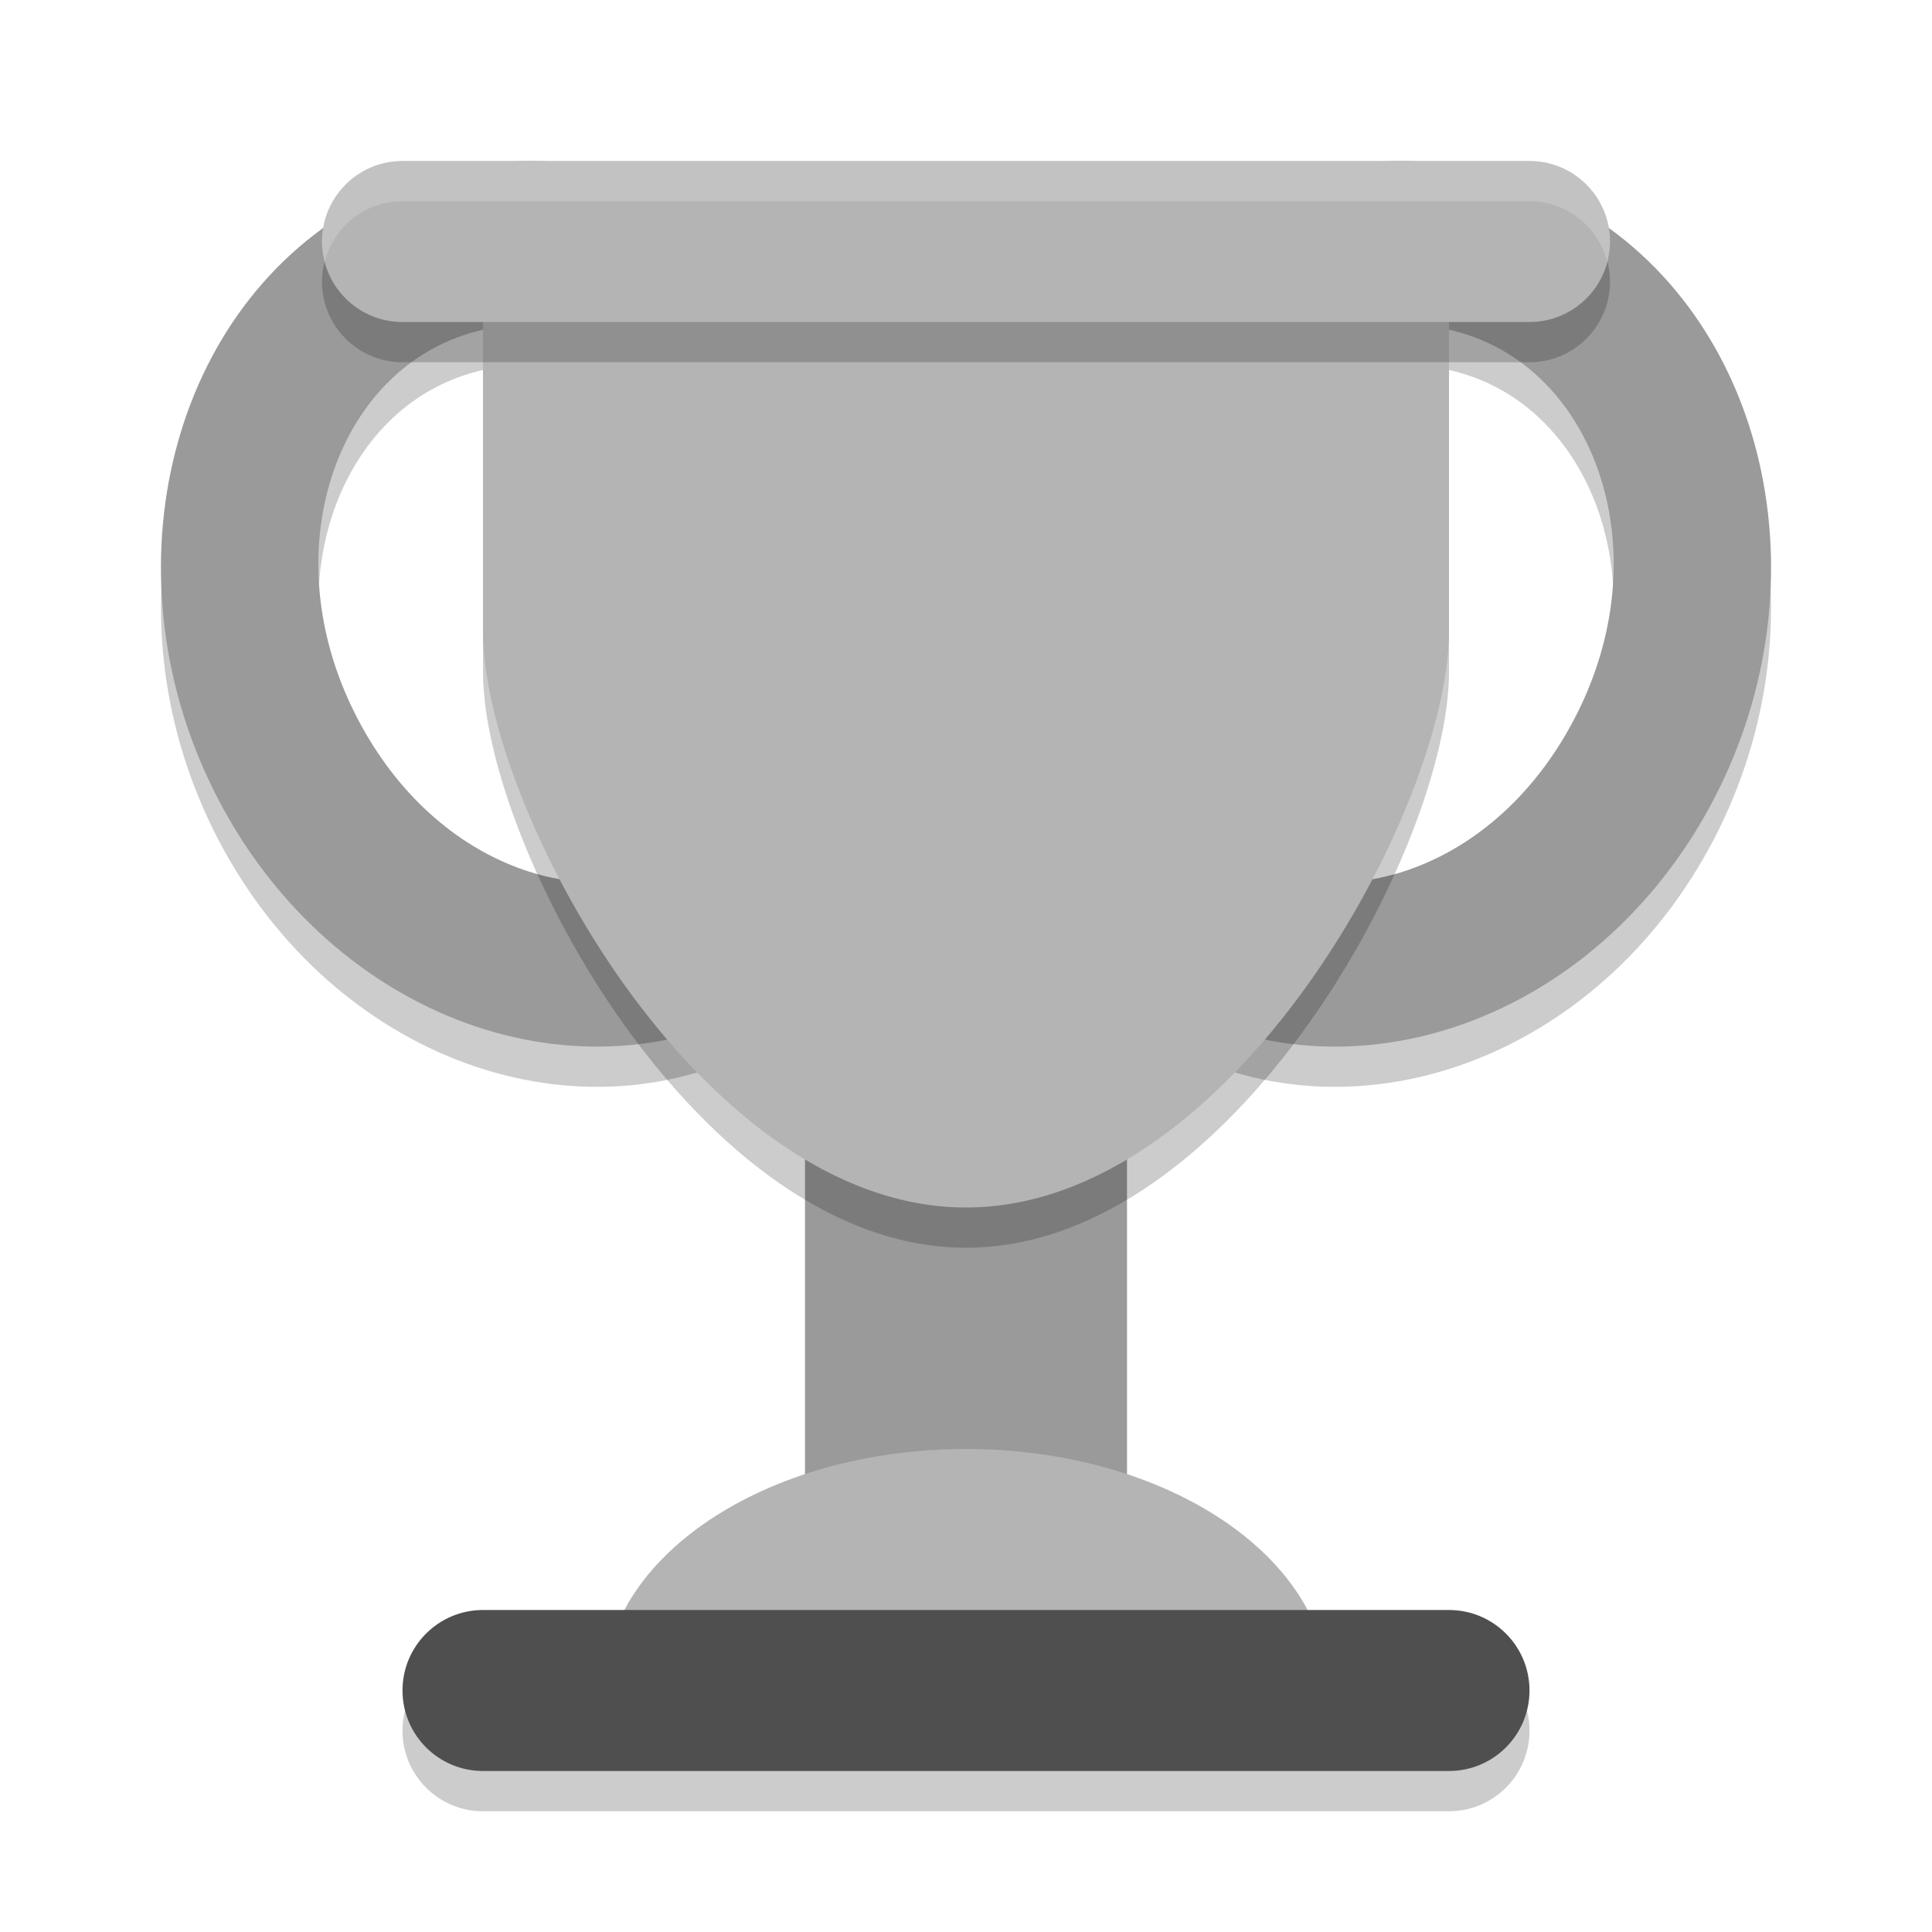
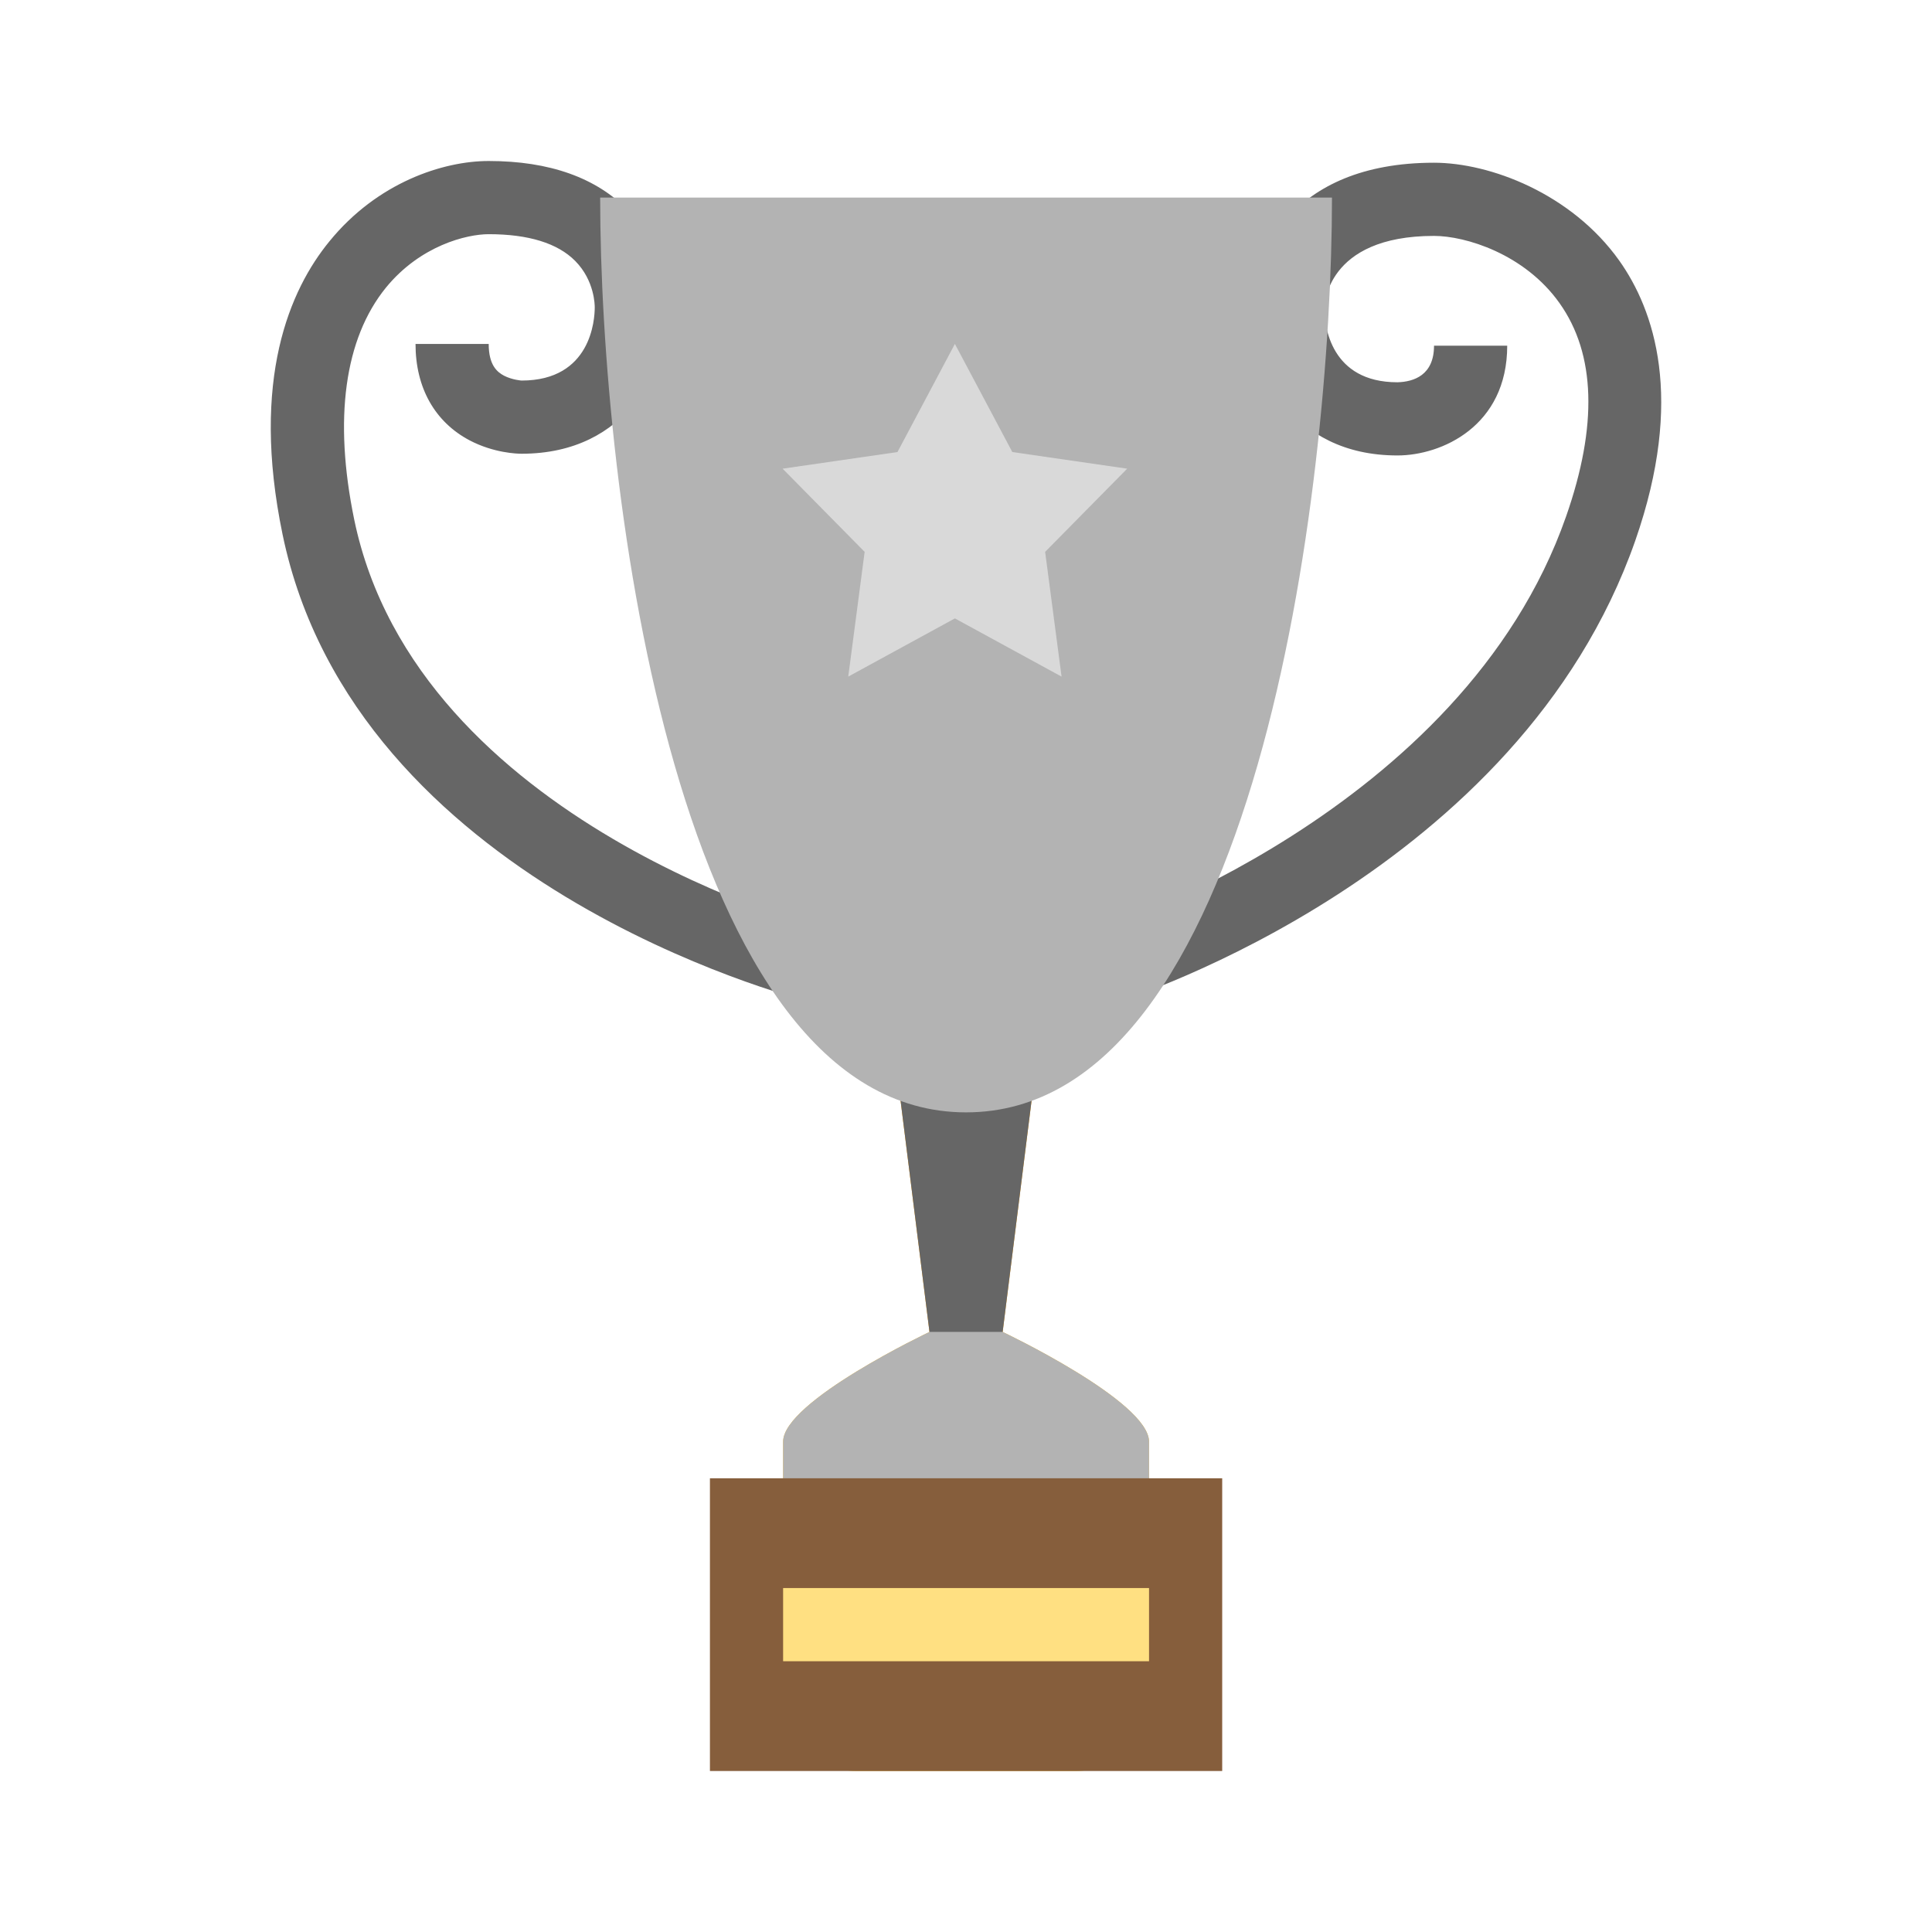
- <svg xmlns="http://www.w3.org/2000/svg" width="24" height="24" version="1">
-   <path d="M 17.329,2.501 A 4.915,5.576 20.398 0 0 12.779,5.444 4.915,5.576 20.398 0 0 14.319,12.87 4.915,5.576 20.398 0 0 21.221,10.555 4.915,5.576 20.398 0 0 19.681,3.13 4.915,5.576 20.398 0 0 17.329,2.501 Z m 0.04,2.034 c 0.479,-0.012 0.944,0.104 1.347,0.348 1.289,0.781 1.811,2.788 0.793,4.637 -1.018,1.849 -2.936,2.378 -4.225,1.598 C 13.995,10.336 13.473,8.329 14.49,6.48 15.19,5.209 16.315,4.562 17.369,4.535 Z" style="opacity:0.2" />
-   <path d="M 6.671,2.501 A 5.576,4.915 69.602 0 0 4.319,3.13 5.576,4.915 69.602 0 0 2.779,10.555 5.576,4.915 69.602 0 0 9.681,12.87 5.576,4.915 69.602 0 0 11.221,5.444 5.576,4.915 69.602 0 0 6.671,2.501 Z m -0.041,2.034 C 7.684,4.562 8.809,5.209 9.509,6.48 10.526,8.329 10.005,10.336 8.716,11.117 7.427,11.898 5.509,11.368 4.491,9.519 3.474,7.671 3.995,5.664 5.284,4.884 5.687,4.64 6.151,4.523 6.63,4.535 Z" style="opacity:0.2" />
-   <rect style="opacity:0.2" width="14" height="2" x="5" y="20.5" rx="1" ry="1" />
-   <path style="fill:#9a9a9a" d="M 17.329,2.001 A 4.915,5.576 20.398 0 0 12.779,4.944 4.915,5.576 20.398 0 0 14.319,12.37 4.915,5.576 20.398 0 0 21.221,10.056 4.915,5.576 20.398 0 0 19.681,2.63 4.915,5.576 20.398 0 0 17.329,2.001 Z m 0.04,2.034 c 0.479,-0.012 0.944,0.104 1.347,0.348 1.289,0.781 1.811,2.788 0.793,4.637 -1.018,1.849 -2.936,2.378 -4.225,1.598 C 13.995,9.836 13.473,7.829 14.49,5.98 15.19,4.709 16.315,4.062 17.369,4.035 Z" />
-   <path style="fill:#9a9a9a" d="M 6.671,2.001 A 5.576,4.915 69.602 0 0 4.319,2.63 5.576,4.915 69.602 0 0 2.779,10.056 5.576,4.915 69.602 0 0 9.681,12.37 5.576,4.915 69.602 0 0 11.221,4.944 5.576,4.915 69.602 0 0 6.671,2.001 Z m -0.041,2.034 C 7.684,4.062 8.809,4.709 9.509,5.98 10.526,7.829 10.005,9.836 8.716,10.617 7.427,11.398 5.509,10.868 4.491,9.019 3.474,7.171 3.995,5.164 5.284,4.384 5.687,4.14 6.151,4.023 6.63,4.035 Z" />
-   <rect style="fill:#9a9a9a" width="4" height="9" x="10" y="12" />
-   <path d="M 6,3.962 V 8.346 C 6,10.513 8.686,15.5 12,15.5 c 3.314,0 6,-4.987 6,-7.154 V 3.962 Z" style="opacity:0.2" />
-   <path style="fill:#b4b4b4" d="M 6,3.462 V 7.846 C 6,10.013 8.686,15 12,15 c 3.314,0 6,-4.987 6,-7.154 V 3.462 Z" />
-   <rect width="16" height="2" x="4" y="2.5" rx="1" ry="1" style="opacity:0.2" />
-   <rect style="fill:#b4b4b4" width="16" height="2" x="4" y="2" rx="1" ry="1" />
-   <path style="fill:#b4b4b4" d="M 12,18 A 4.5,3 0 0 0 7.5,21 H 16.5 A 4.5,3 0 0 0 12,18 Z" />
-   <rect width="14" height="2" x="5" y="20" rx="1" ry="1" style="fill:#4f4f4f" />
-   <path style="opacity:0.2;fill:#f9f9f9" d="m 5,2 c -0.554,0 -1,0.446 -1,1 0,0.087 0.015,0.17 0.035,0.25 C 4.146,2.818 4.533,2.5 5,2.5 H 19 c 0.467,0 0.854,0.319 0.965,0.75 0.021,-0.08 0.035,-0.163 0.035,-0.25 0,-0.554 -0.446,-1 -1,-1 z" />
+ <svg xmlns="http://www.w3.org/2000/svg" width="24" height="24" version="1.1">
+   <g transform="matrix(0.137931,0,0,0.137931,6.157077,11.46969)">
+     <path fill="#ffa000" d="m 45.663,36.8 -3.296,6.59 -3.295,-6.59 -3.296,-26.364 h 13.182 z" />
+     <path fill="#fbc02d" d="m 58.845,69.754 c 0,1.748 -0.694,3.424 -1.93,4.661 -1.236,1.236 -2.913,1.93 -4.661,1.93 h -19.773 c -1.748,0 -3.424,-0.694 -4.661,-1.93 -1.236,-1.236 -1.93,-2.913 -1.93,-4.661 v -23.068 c 0,-3.642 13.182,-9.886 13.182,-9.886 h 6.591 c 0,0 13.182,6.244 13.182,9.886 z" />
+     <path fill="#666" d="m 45.663,36.8 v 3.295 h -6.591 v -3.295 l -3.296,-26.364 h 13.182 z m -17.433,-29.749 c -1.671,-0.428 -40.92,-10.674 -47.422,-42.082 -2.897,-13.993 0.682,-22.064 4.212,-26.377 4.337,-5.336 10.272,-7.247 14.351,-7.247 5.484,0 9.706,1.506 12.589,4.482 2.272,2.374 3.545,5.529 3.556,8.815 0,5.174 -3.516,13.067 -13.182,13.067 -0.412,0 -2.498,-0.066 -4.663,-1.197 -3.154,-1.661 -4.887,-4.752 -4.887,-8.69 h 6.591 c 0,1.892 0.748,2.525 1.377,2.857 0.748,0.386 1.582,0.439 1.582,0.439 6.271,0 6.591,-5.497 6.591,-6.591 0,-0.165 0,-2.406 -1.763,-4.185 -1.582,-1.595 -4.208,-2.406 -7.787,-2.406 -1.981,0 -6.153,1.018 -9.254,4.811 -3.734,4.597 -4.726,11.821 -2.86,20.884 5.674,27.405 42.208,36.932 42.584,37.008 z m 27.616,0.089 -1.971,-6.281 c 0.323,-0.105 33.185,-10.763 42.531,-37.502 2.861,-8.173 2.666,-14.632 -0.593,-19.216 -3.151,-4.442 -8.479,-6.05 -11.3,-6.05 -9.771,0 -9.887,6.32 -9.887,6.591 0.027,1.516 0.58,6.591 6.591,6.591 1.483,-0.04 3.296,-0.643 3.296,-3.296 h 6.591 c 0,7.25 -5.909,9.887 -9.887,9.887 -9.669,0 -13.181,-7.893 -13.181,-13.182 0,-4.558 3.45,-13.182 16.477,-13.182 5.019,0 12.371,2.755 16.685,8.819 3.127,4.415 5.918,12.381 1.44,25.216 C 92.171,-4.562 57.329,6.676 55.846,7.14 Z" />
+     <path fill="#b3b3b3" d="m 58.845,53.277 h -32.955 v -6.591 c 0,-3.642 13.182,-9.886 13.182,-9.886 h 6.591 c 0,0 13.182,6.244 13.182,9.886 z m 16.477,-118.637 c 0,26.364 -6.875,82.387 -32.955,82.387 -26.08,0 -32.954,-56.023 -32.954,-82.387 z" />
+     <path fill="#865e3c" d="m 19.299,49.981 h 46.136 v 26.364 h -46.136 z" />
+     <path fill="#ffe082" d="m 25.89,59.868 h 32.955 v 6.591 h -32.955 z" />
+     <path fill="#d9d9d9" d="m 41.361,-52.181 5.172,9.738 10.345,1.498 -7.389,7.491 1.478,11.236 -9.606,-5.243 -9.606,5.243 1.478,-11.236 -7.389,-7.491 10.345,-1.498 z" />
+   </g>
</svg>
